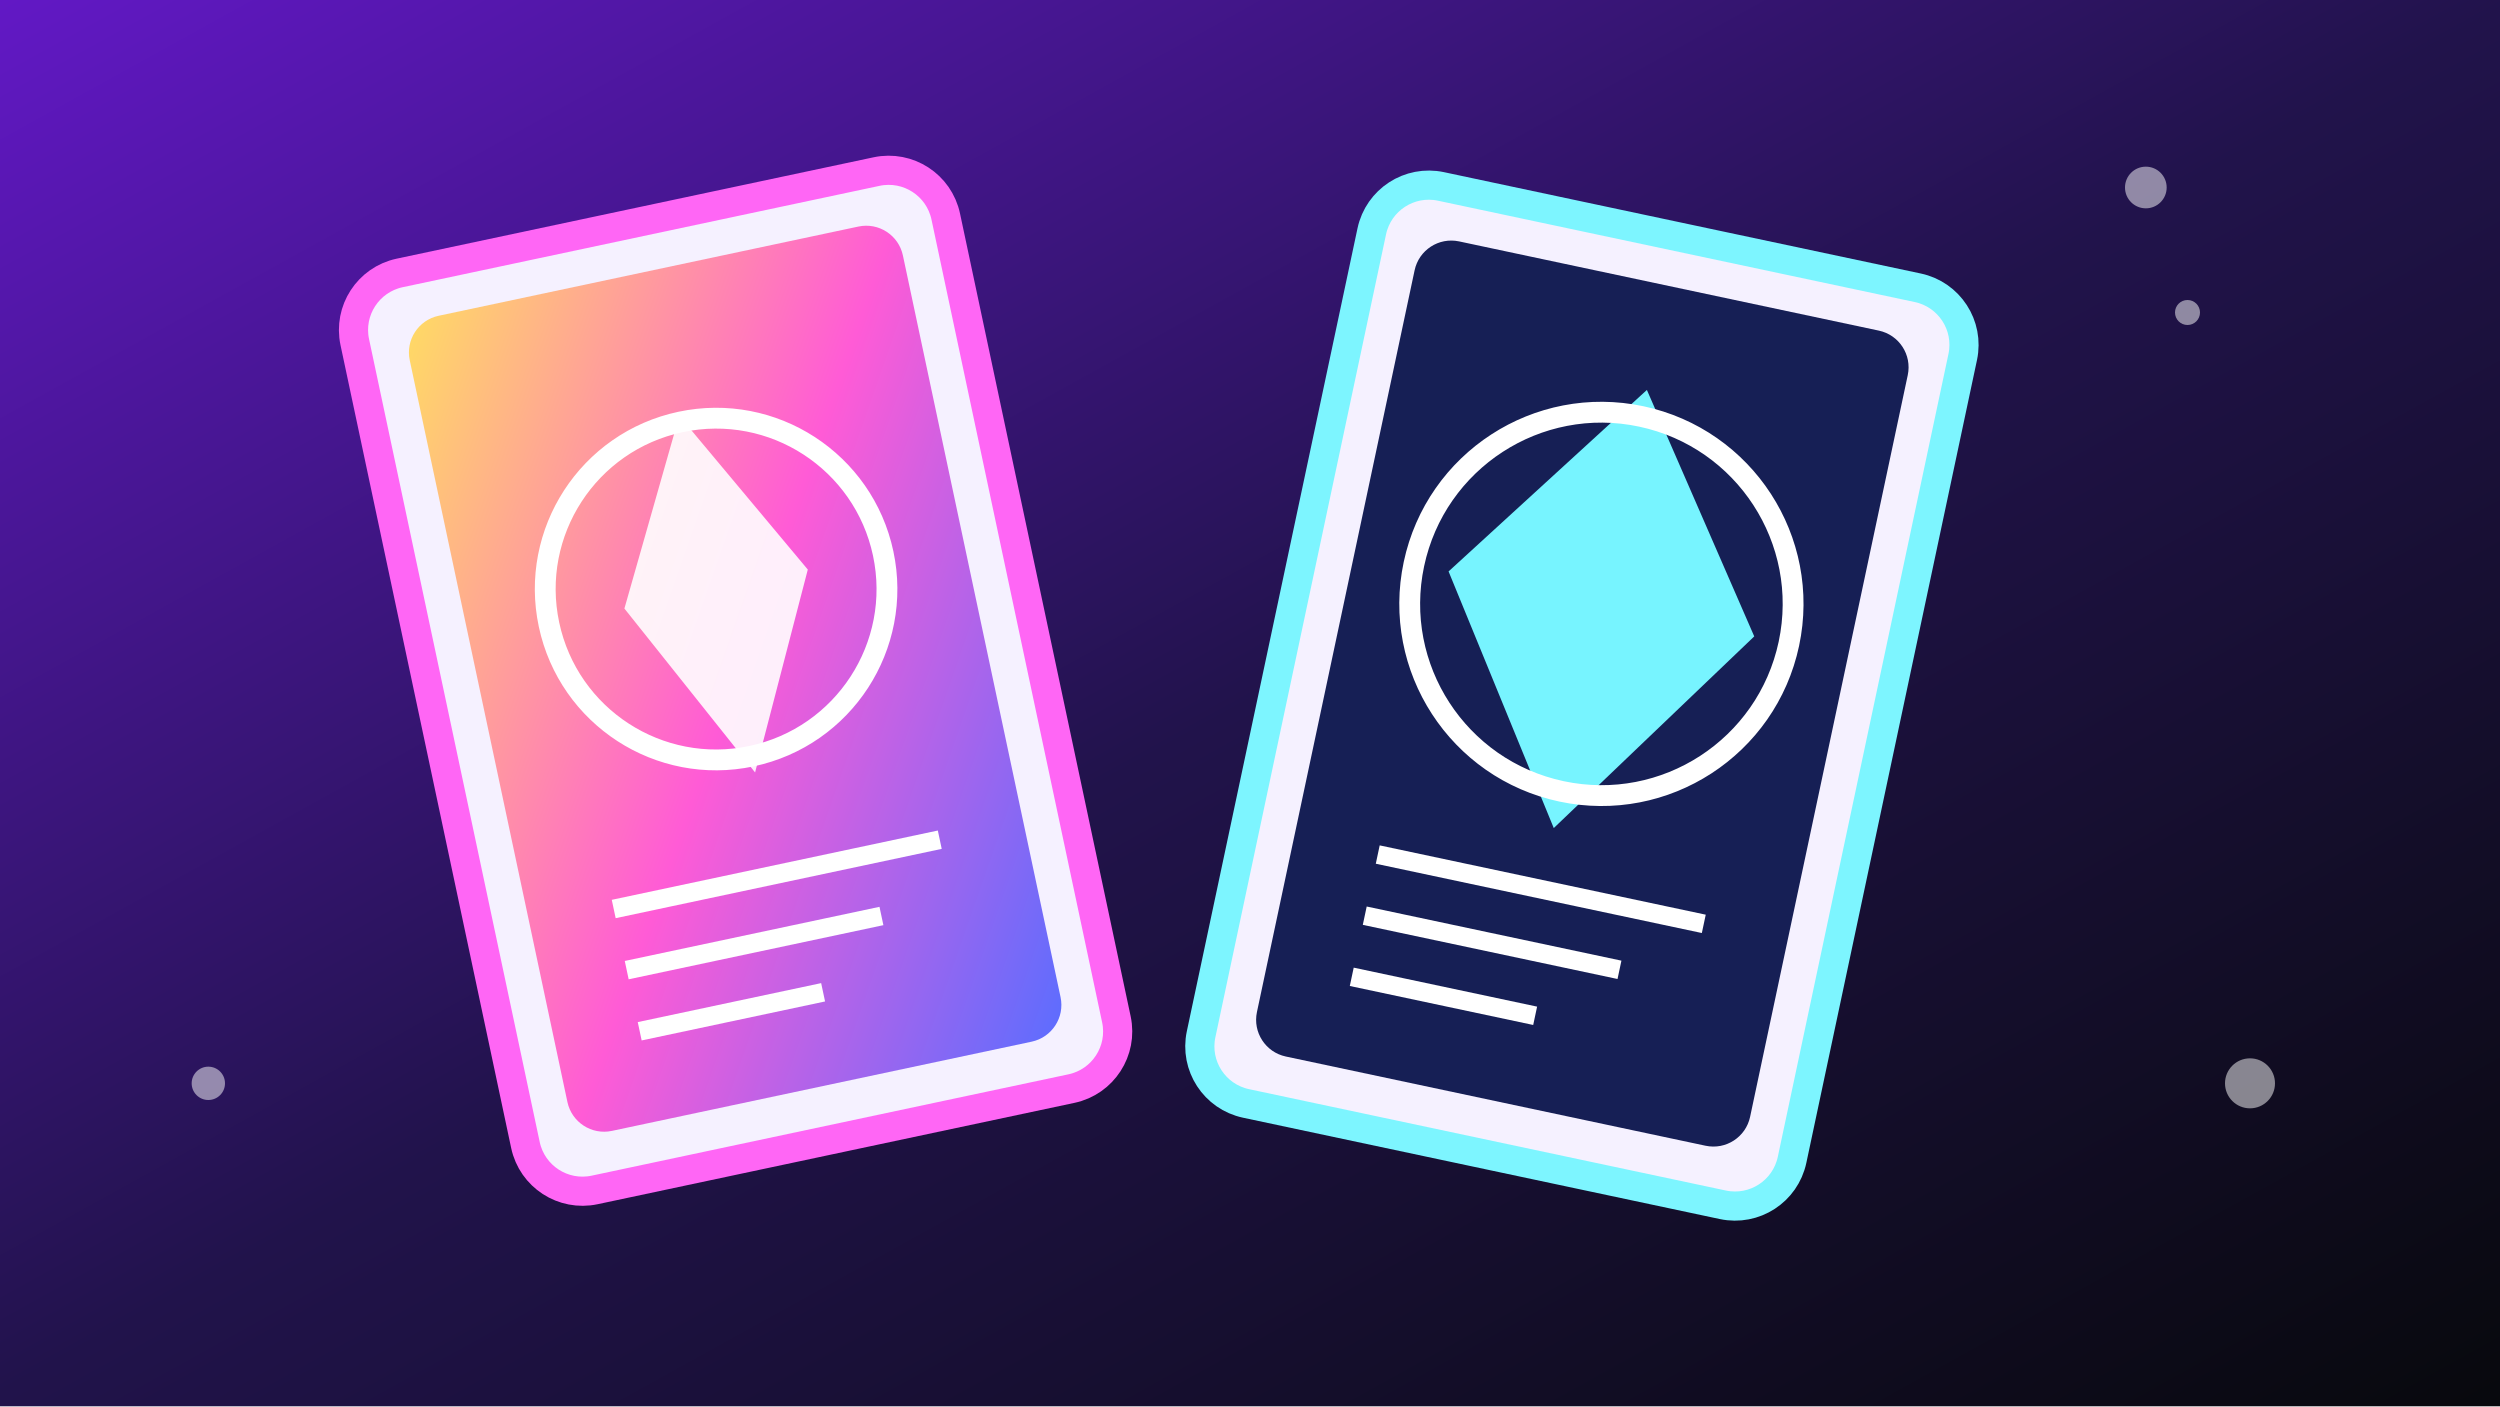
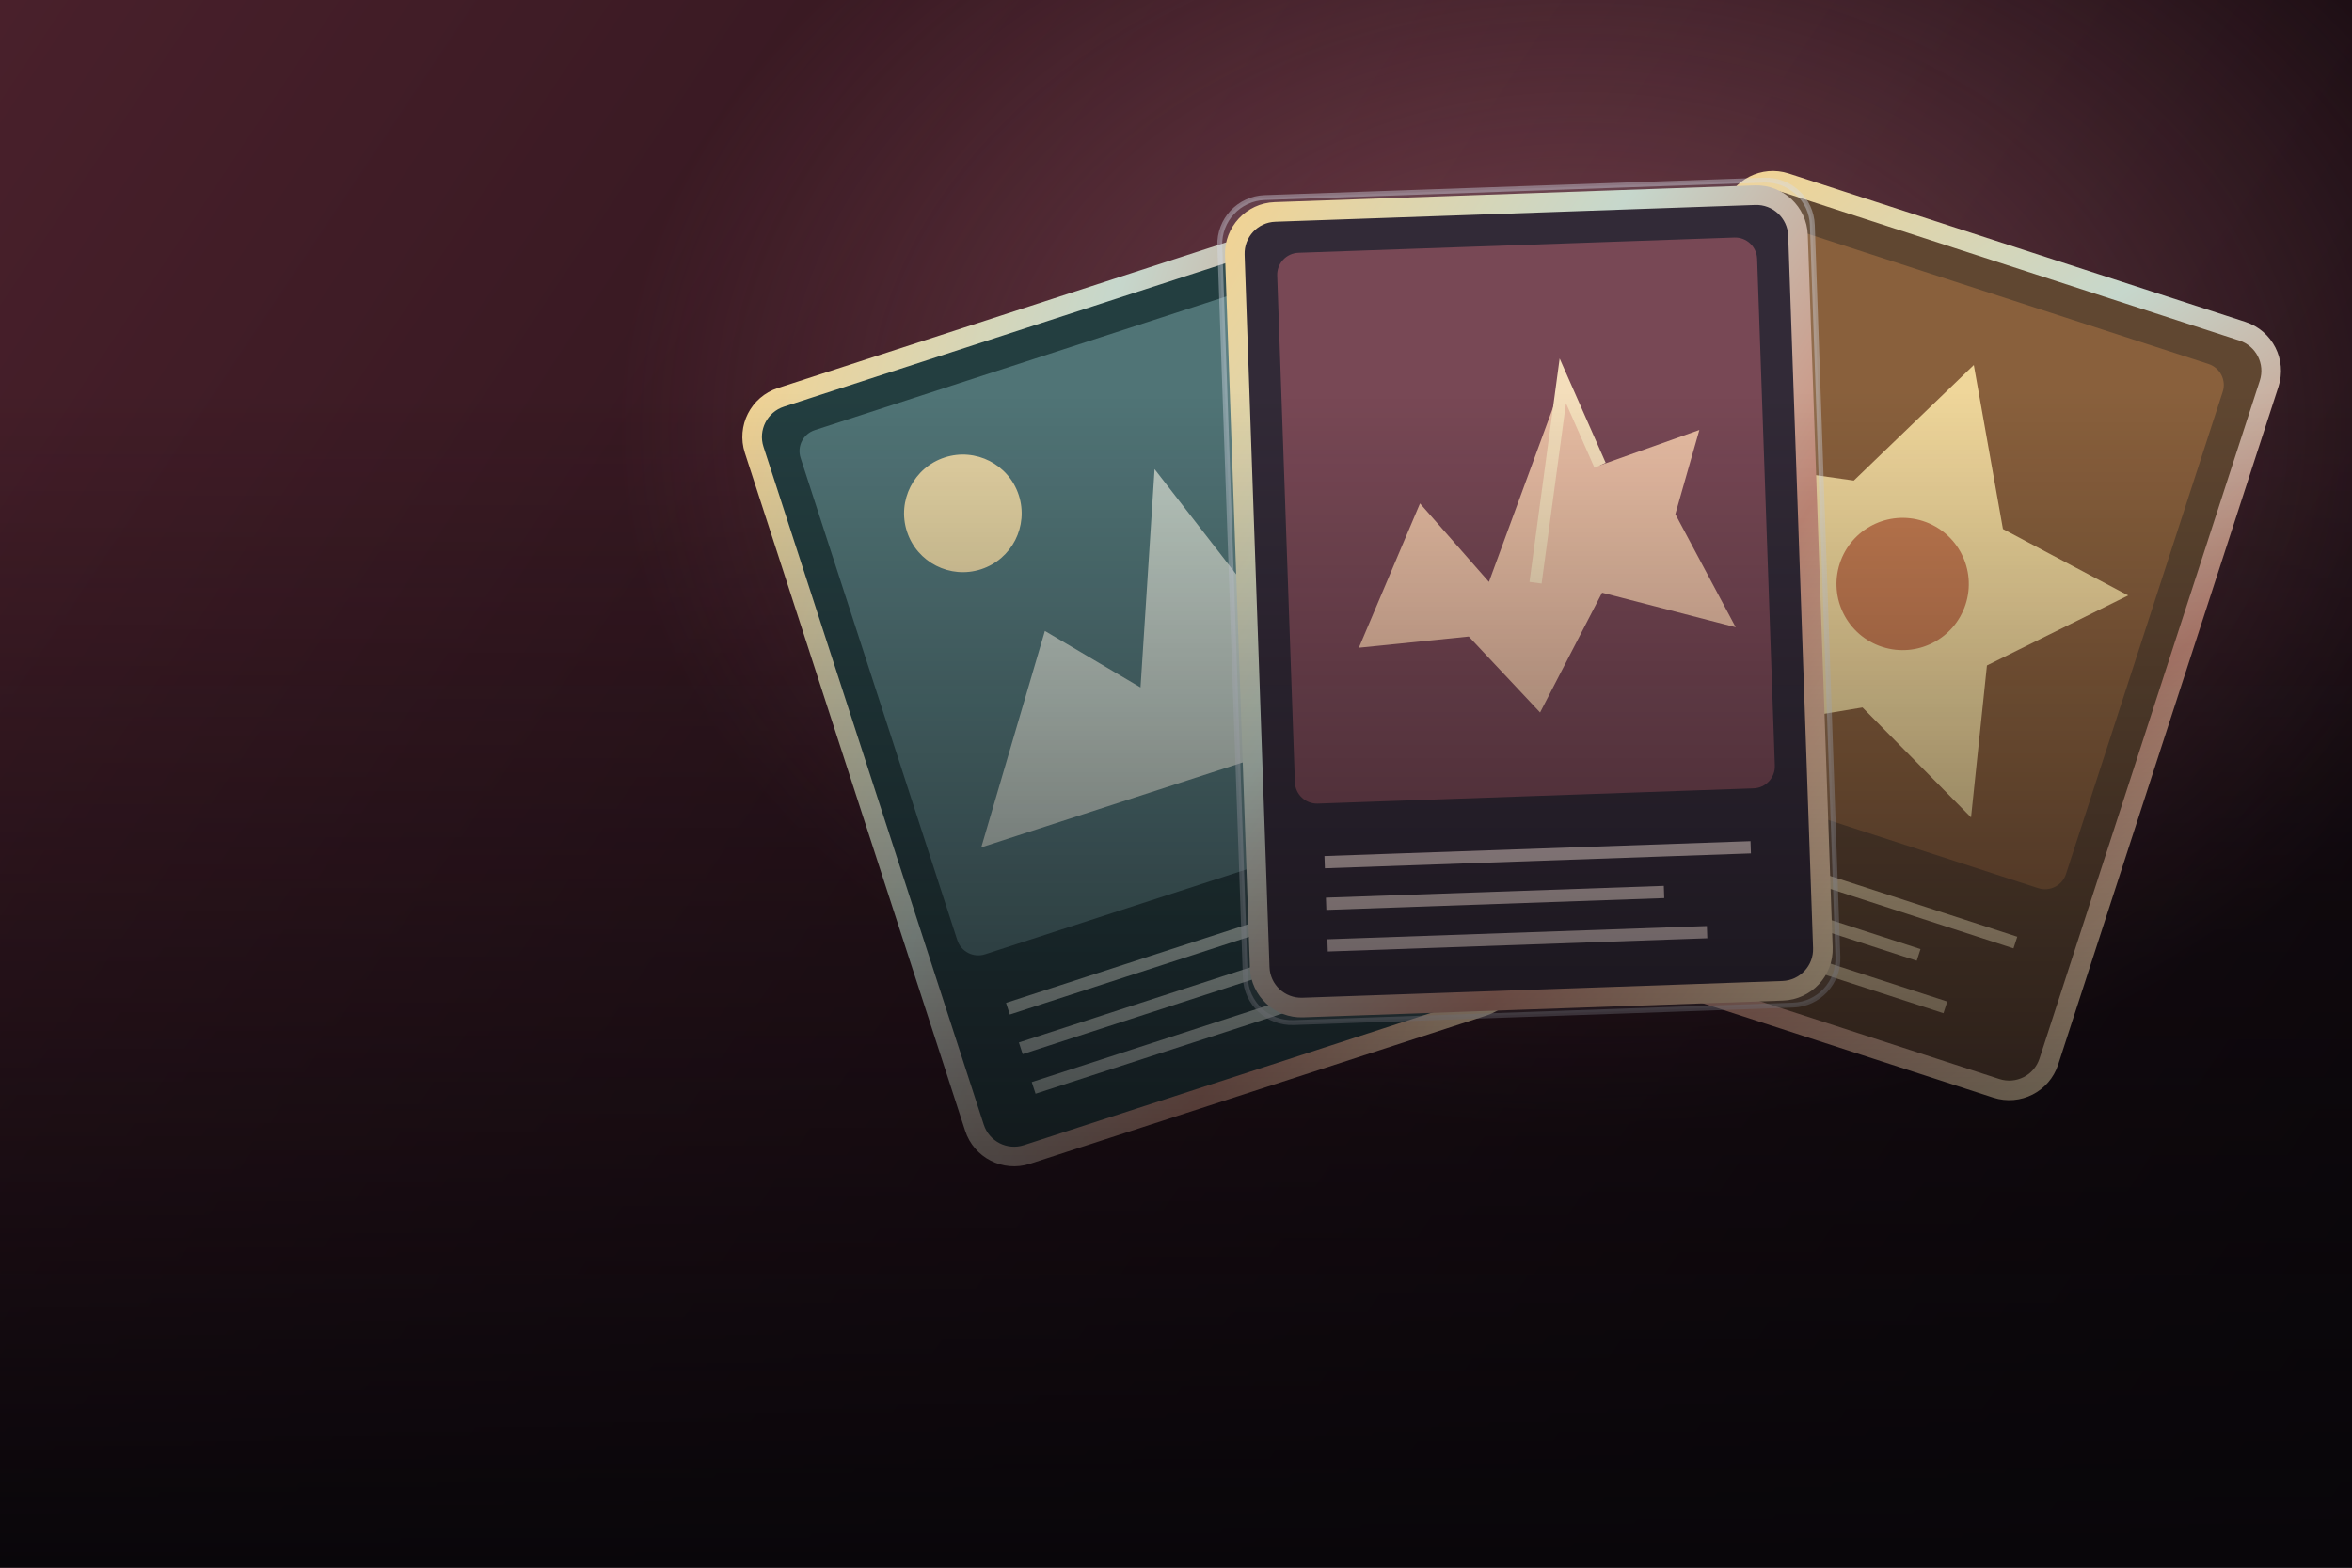
- <svg xmlns="http://www.w3.org/2000/svg" viewBox="0 0 1200 675">
+ <svg xmlns="http://www.w3.org/2000/svg" width="960" height="640" viewBox="0 0 960 640" fill="none">
  <defs>
-     <linearGradient id="bg" x2="1" y2="1">
-       <stop stop-color="#6218c5" />
-       <stop offset=".5" stop-color="#21134b" />
-       <stop offset="1" stop-color="#08090d" />
+     <linearGradient id="background" x2="960" y2="640" gradientUnits="userSpaceOnUse">
+       <stop stop-color="#49202b" />
+       <stop offset="1" stop-color="#0b070b" />
    </linearGradient>
-     <linearGradient id="card" x2="1" y2="1">
-       <stop stop-color="#ffdc63" />
-       <stop offset=".5" stop-color="#ff5bd6" />
-       <stop offset="1" stop-color="#5a6dff" />
+     <radialGradient id="light">
+       <stop stop-color="#ee899c" stop-opacity=".4" />
+       <stop offset="1" stop-color="#ee899c" stop-opacity="0" />
+     </radialGradient>
+     <linearGradient id="foil" x2="1" y2="1">
+       <stop stop-color="#f1d394" />
+       <stop offset=".35" stop-color="#c6d7cc" />
+       <stop offset=".7" stop-color="#cb8f7d" />
+       <stop offset="1" stop-color="#f5ddb2" />
+     </linearGradient>
+     <linearGradient id="shade" x2="0" y2="640" gradientUnits="userSpaceOnUse">
+       <stop offset=".25" stop-color="#09060a" stop-opacity="0" />
+       <stop offset="1" stop-color="#09060a" />
    </linearGradient>
  </defs>
-   <rect width="1200" height="675" fill="url(#bg)" />
-   <g transform="translate(210 90) rotate(-12 200 240)">
-     <rect width="290" height="450" rx="28" fill="#f5f1ff" stroke="#ff66f5" stroke-width="14" />
-     <rect x="24" y="24" width="242" height="400" rx="18" fill="url(#card)" />
-     <path d="M145 95 190 180 145 270 100 180Z" fill="#fff" opacity=".9" />
-     <circle cx="145" cy="180" r="82" fill="none" stroke="#fff" stroke-width="10" />
-     <path d="M65 320h160M65 350h125M65 380h90" stroke="#fff" stroke-width="9" />
+   <path fill="url(#background)" d="M0 0h960v640H0z" />
+   <ellipse cx="645" cy="175" rx="395" ry="285" fill="url(#light)" />
+   <g transform="translate(347 124) rotate(-18 115 162)">
+     <rect width="230" height="325" rx="17" fill="#233e40" stroke="url(#foil)" stroke-width="8" />
+     <rect x="17" y="17" width="196" height="225" rx="9" fill="#507476" />
+     <path d="m38 200 52-76 30 34 33-83 45 125" fill="#bdcbc2" />
+     <circle cx="73" cy="68" r="24" fill="#e6d5a4" />
+     <path d="M28 266h174m-174 17h138m-138 17h155" stroke="#adbeb6" stroke-width="5" />
  </g>
-   <g transform="translate(610 120) rotate(12 200 240)">
-     <rect width="290" height="450" rx="28" fill="#f5f1ff" stroke="#7df5ff" stroke-width="14" />
-     <rect x="24" y="24" width="242" height="400" rx="18" fill="#161f55" />
-     <path d="M145 75 220 180 145 290 70 180Z" fill="#77f4ff" />
-     <circle cx="145" cy="180" r="92" fill="none" stroke="#fff" stroke-width="10" />
-     <path d="M65 320h160M65 350h125M65 380h90" stroke="#fff" stroke-width="9" />
+   <g transform="translate(657 97) rotate(18 115 162)">
+     <rect width="230" height="325" rx="17" fill="#604731" stroke="url(#foil)" stroke-width="8" />
+     <rect x="17" y="17" width="196" height="225" rx="9" fill="#89603c" />
+     <path d="m113 47 32 60 57 10-46 45 13 61-56-29-56 29 13-61-46-45 57-10z" fill="#efd69a" />
+     <circle cx="113" cy="141" r="27" fill="#c57c51" />
+     <path d="M28 266h174m-174 17h138m-138 17h155" stroke="#d0b992" stroke-width="5" />
  </g>
-   <g fill="#fff" opacity=".5">
-     <circle cx="1030" cy="90" r="10" />
-     <circle cx="1050" cy="150" r="6" />
-     <circle cx="100" cy="520" r="8" />
-     <circle cx="1080" cy="520" r="12" />
+   <g transform="translate(509 83) rotate(-2 115 162)">
+     <rect x="-6" y="-6" width="242" height="337" rx="19" fill="#d8dce8" fill-opacity=".1" stroke="#d8dce8" stroke-opacity=".4" stroke-width="2" />
+     <rect width="230" height="325" rx="17" fill="#322a37" stroke="url(#foil)" stroke-width="8" />
+     <rect x="17" y="17" width="196" height="225" rx="9" fill="#784855" />
+     <path d="m45 179 27-58 27 33 33-81 14 35 41-13-11 34 23 47-54-16-27 48-28-32z" fill="#e8bda3" />
+     <path d="m118 155 14-82 14 35" stroke="#f4debb" stroke-width="5" />
+     <path d="M28 266h174m-174 17h138m-138 17h155" stroke="#c9b7b6" stroke-width="5" />
  </g>
+   <path fill="url(#shade)" d="M0 0h960v640H0z" />
</svg>
